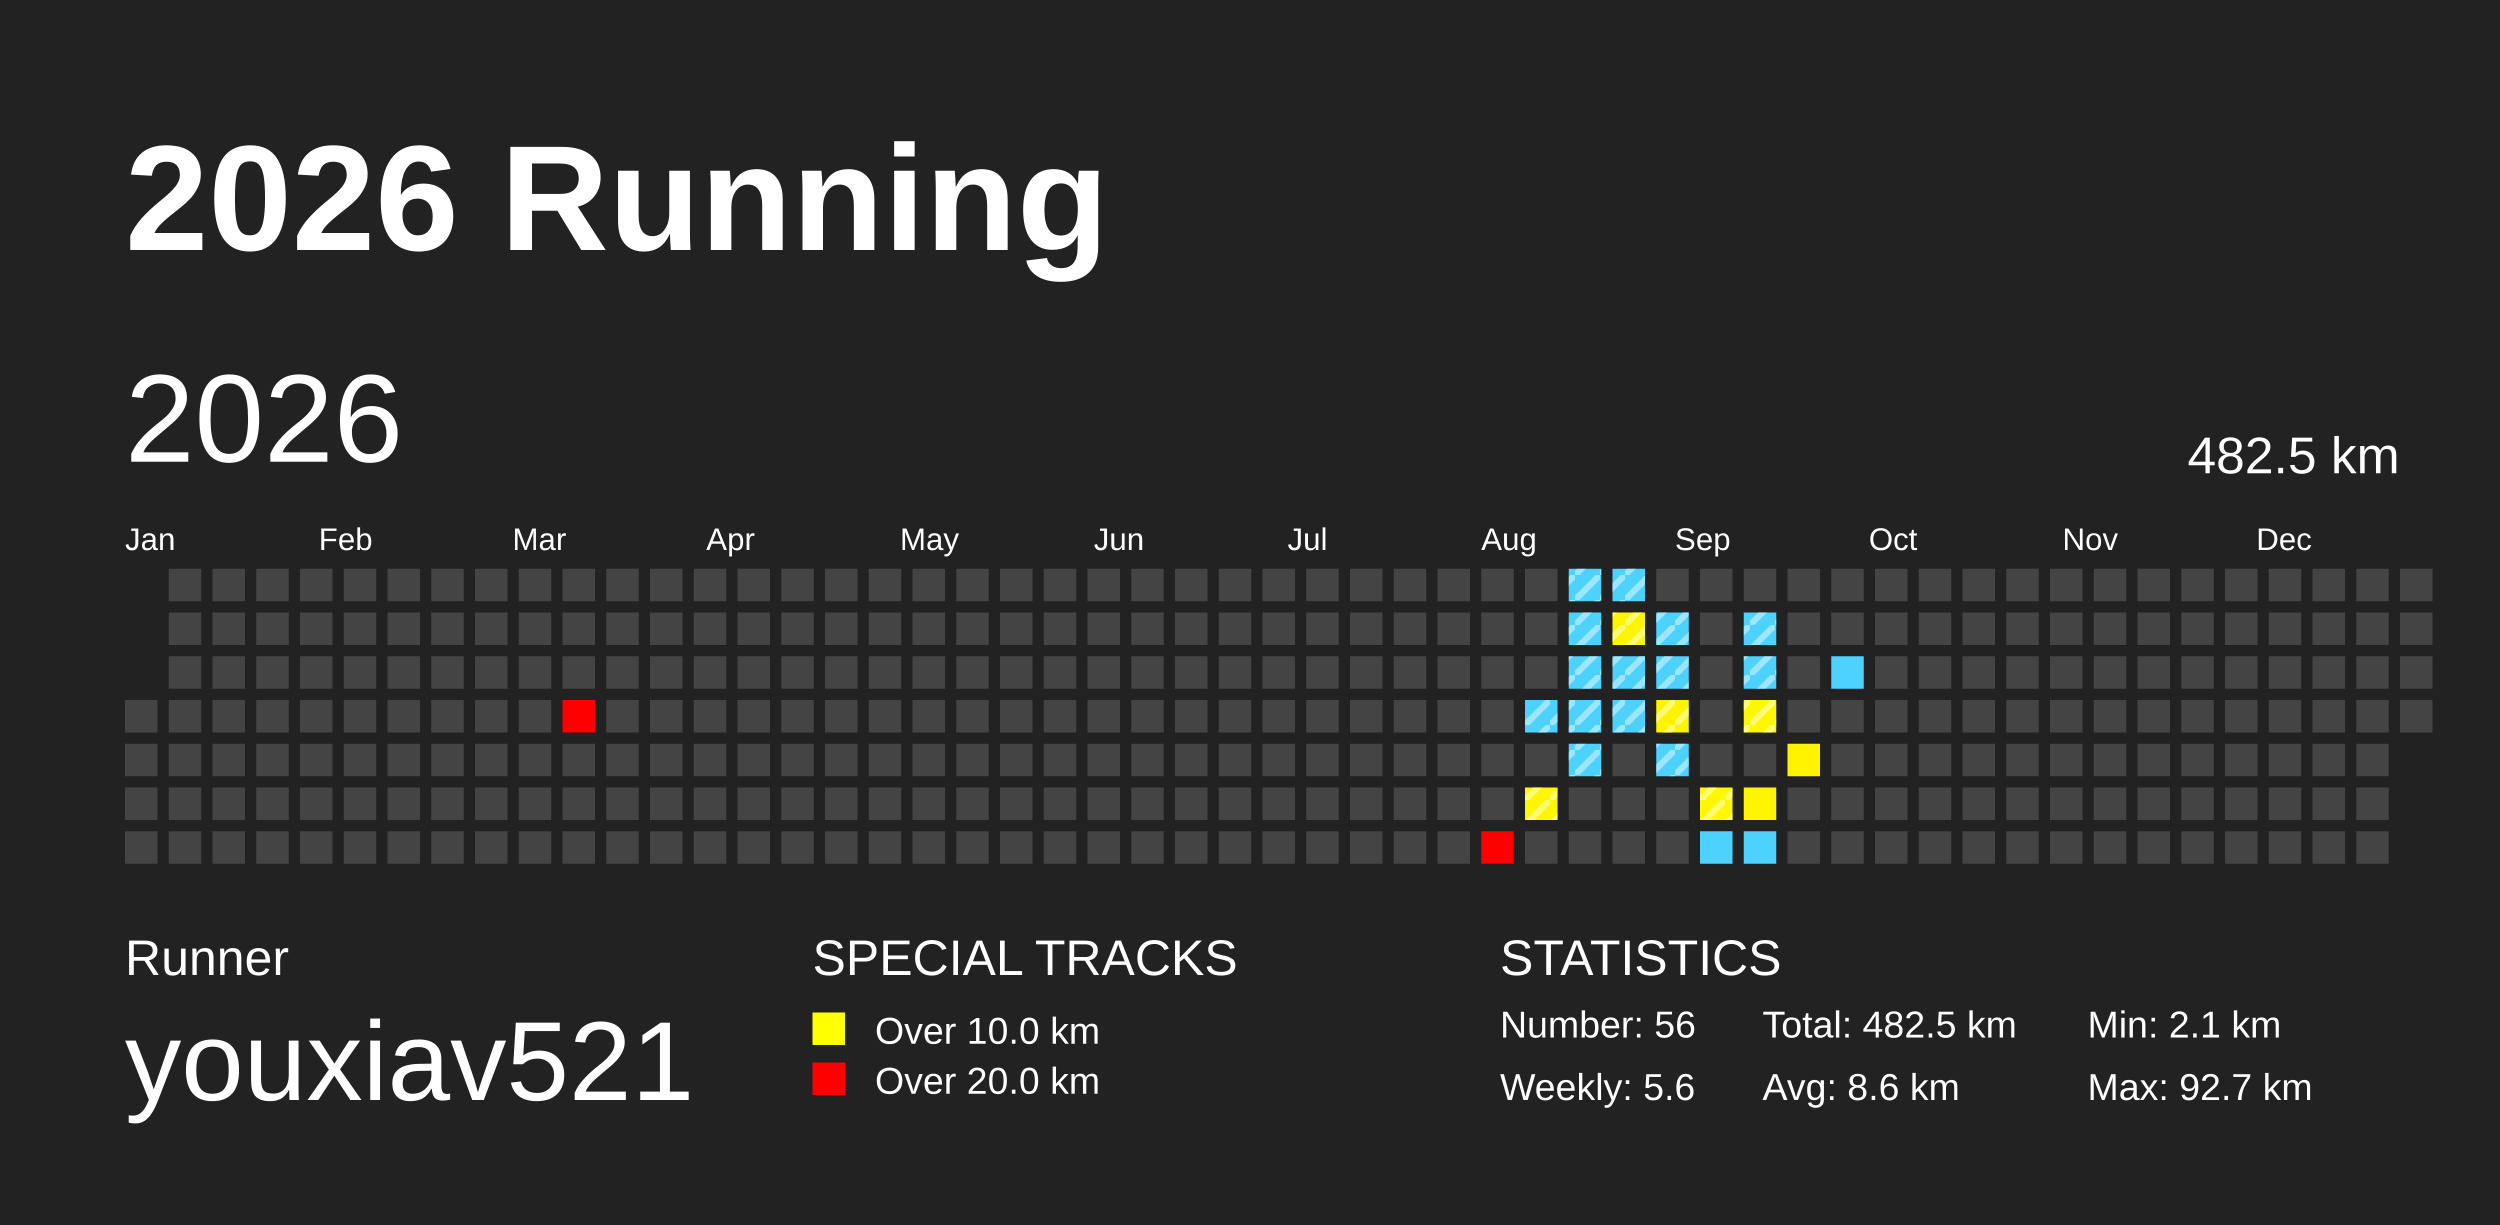
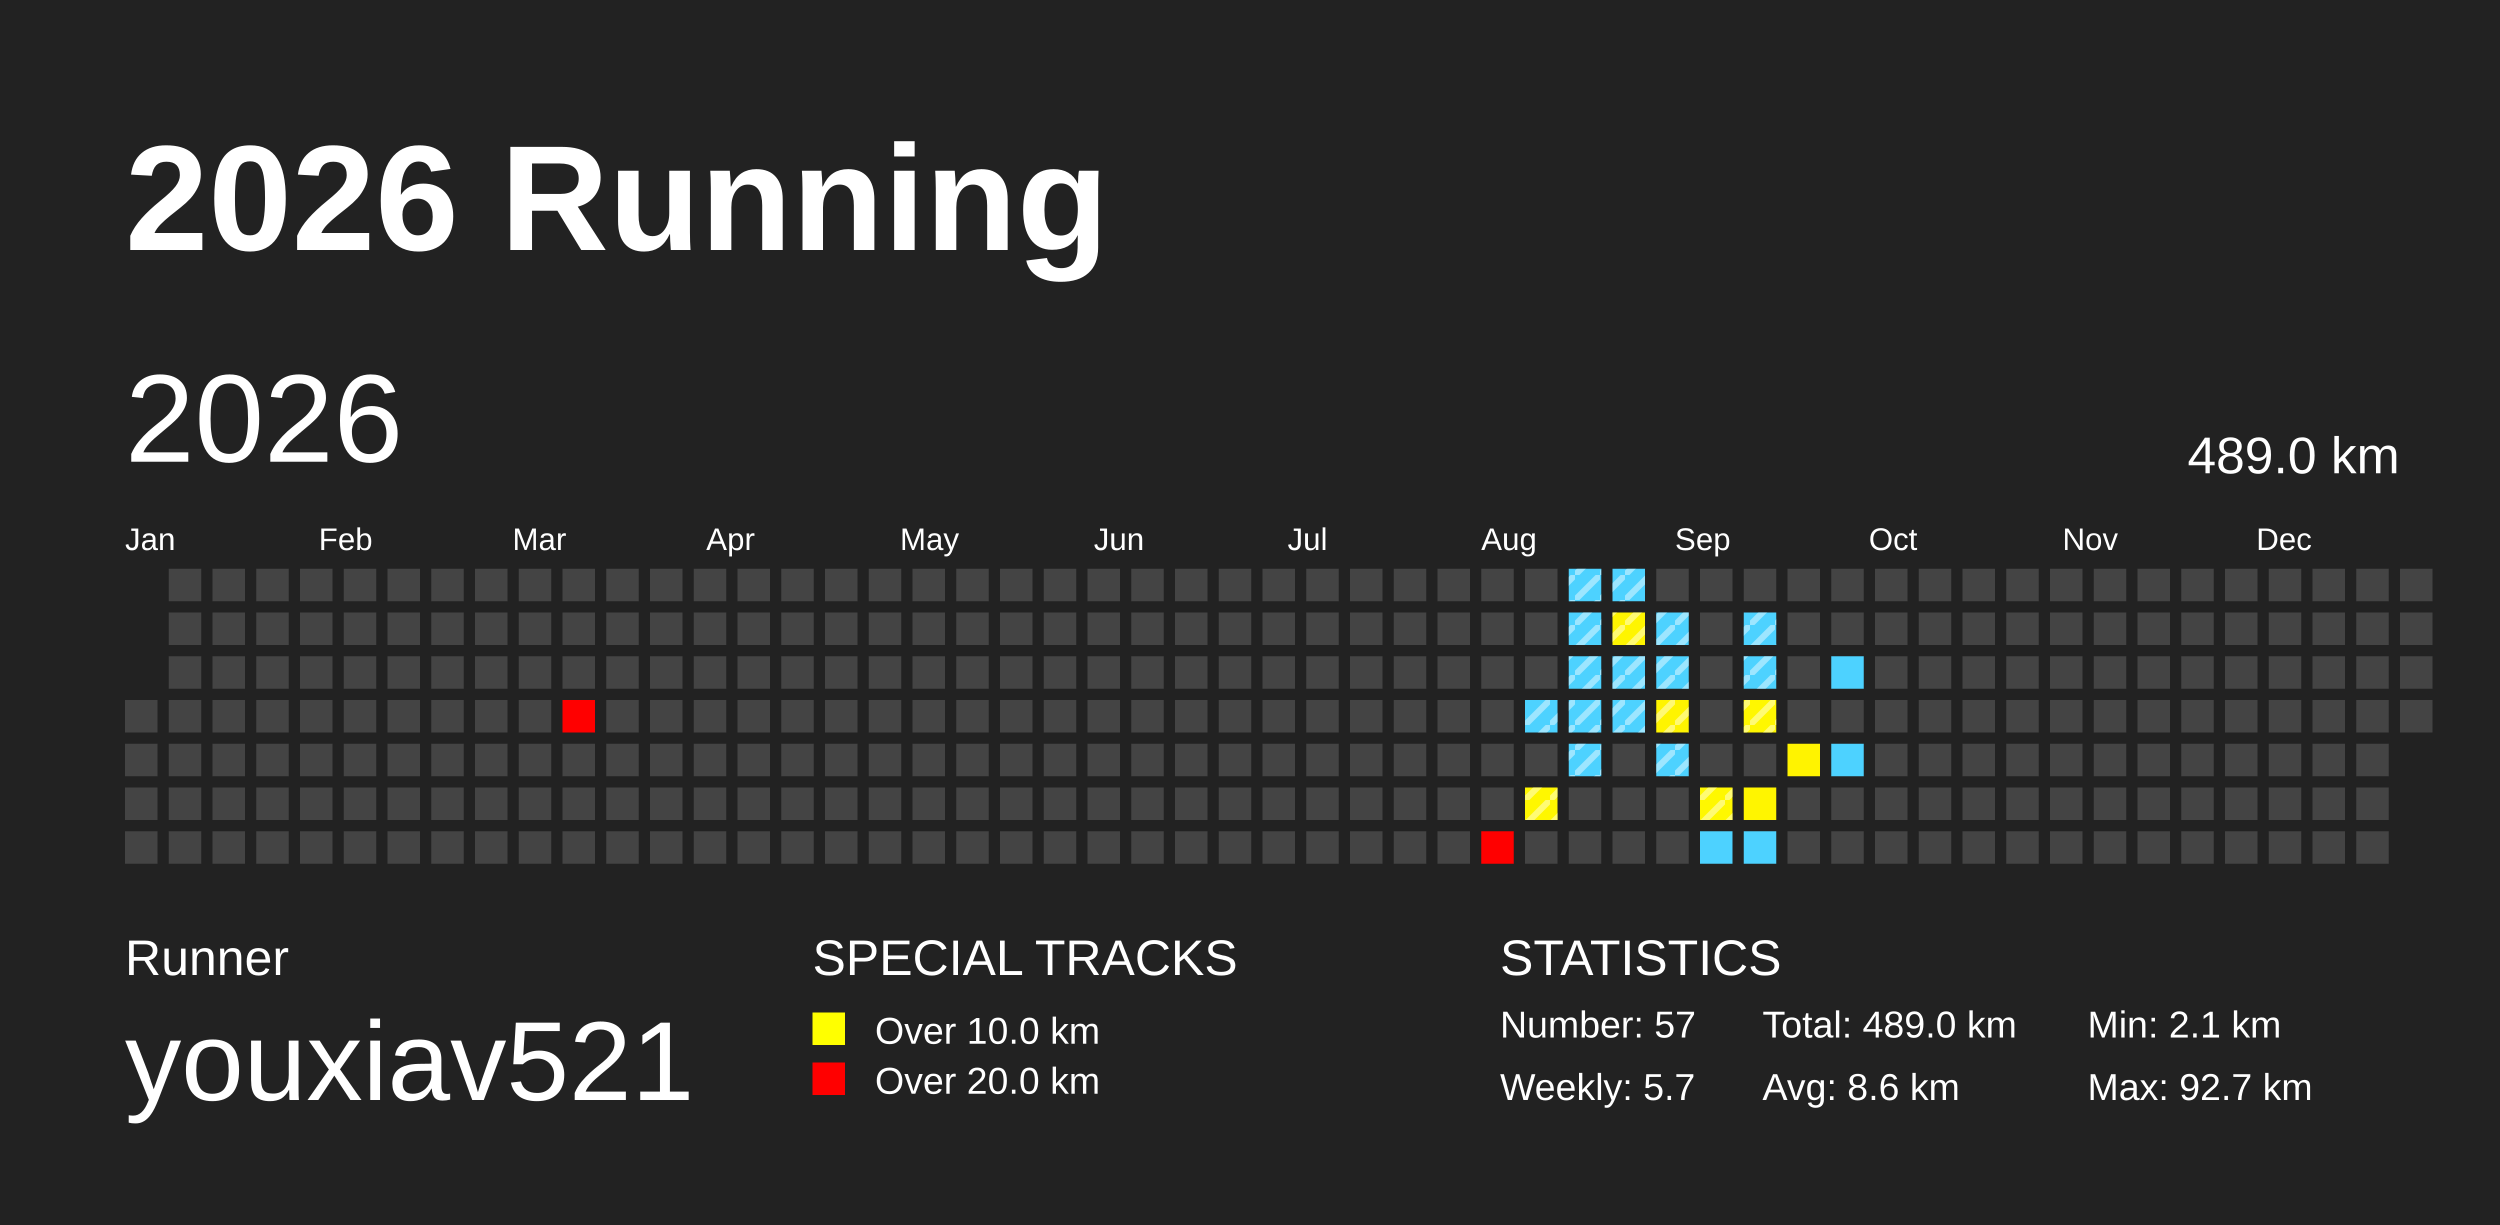
<svg xmlns="http://www.w3.org/2000/svg" baseProfile="full" height="98mm" version="1.1" viewBox="0,0,200,98" width="200mm">
  <defs>
    <pattern height="2" id="indoor-stripe" patternUnits="userSpaceOnUse" width="2">
      <line stroke="white" stroke-opacity="0.45" stroke-width="0.5" x1="0" x2="2" y1="2" y2="0" />
    </pattern>
  </defs>
  <rect fill="#222222" height="98" width="200" x="0" y="0" />
  <text fill="#FFFFFF" style="font-size:12px; font-family:Arial; font-weight:bold;" x="10" y="20">2026 Running</text>
  <text fill="#FFFFFF" style="font-size:4px; font-family:Arial" x="10" y="78">Runner</text>
  <text fill="#FFFFFF" style="font-size:9px; font-family:Arial" x="10" y="88">youxiav521</text>
  <text fill="#FFFFFF" style="font-size:4px; font-family:Arial" x="65" y="78">SPECIAL TRACKS</text>
  <rect fill="yellow" height="2.6" width="2.6" x="65" y="81" />
  <text fill="#FFFFFF" style="font-size:3px; font-family:Arial" x="70" y="83.5">Over 10.0 km</text>
  <rect fill="red" height="2.6" width="2.6" x="65" y="85" />
  <text fill="#FFFFFF" style="font-size:3px; font-family:Arial" x="70" y="87.5">Over 20.0 km</text>
  <text fill="#FFFFFF" style="font-size:4px; font-family:Arial" x="120" y="78">STATISTICS</text>
-   <text fill="#FFFFFF" style="font-size:3px; font-family:Arial" x="120" y="83">Number: 56</text>
-   <text fill="#FFFFFF" style="font-size:3px; font-family:Arial" x="120" y="88">Weekly: 5.6</text>
-   <text fill="#FFFFFF" style="font-size:3px; font-family:Arial" x="141" y="83">Total: 482.5 km</text>
+   <text fill="#FFFFFF" style="font-size:3px; font-family:Arial" x="120" y="83">Number: 57</text>
+   <text fill="#FFFFFF" style="font-size:3px; font-family:Arial" x="120" y="88">Weekly: 5.7</text>
+   <text fill="#FFFFFF" style="font-size:3px; font-family:Arial" x="141" y="83">Total: 489.0 km</text>
  <text fill="#FFFFFF" style="font-size:3px; font-family:Arial" x="141" y="88">Avg: 8.6 km</text>
  <text fill="#FFFFFF" style="font-size:3px; font-family:Arial" x="167" y="83">Min: 2.1 km</text>
  <text fill="#FFFFFF" style="font-size:3px; font-family:Arial" x="167" y="88">Max: 92.7 km</text>
  <text dominant-baseline="hanging" fill="#FFFFFF" style="font-size:10.0px; font-family:Arial;" x="10" y="30">2026</text>
-   <text dominant-baseline="hanging" fill="#FFFFFF" style="font-size:4.125px; font-family:Arial;" x="175" y="35">482.5 km</text>
+   <text dominant-baseline="hanging" fill="#FFFFFF" style="font-size:4.125px; font-family:Arial;" x="175" y="35">489.0 km</text>
  <text fill="#FFFFFF" style="font-size:2.5px; font-family:Arial" x="10.0" y="44">Jan</text>
  <text fill="#FFFFFF" style="font-size:2.5px; font-family:Arial" x="25.5" y="44">Feb</text>
  <text fill="#FFFFFF" style="font-size:2.5px; font-family:Arial" x="41.0" y="44">Mar</text>
  <text fill="#FFFFFF" style="font-size:2.5px; font-family:Arial" x="56.5" y="44">Apr</text>
  <text fill="#FFFFFF" style="font-size:2.5px; font-family:Arial" x="72.0" y="44">May</text>
  <text fill="#FFFFFF" style="font-size:2.5px; font-family:Arial" x="87.5" y="44">Jun</text>
  <text fill="#FFFFFF" style="font-size:2.5px; font-family:Arial" x="103.0" y="44">Jul</text>
  <text fill="#FFFFFF" style="font-size:2.5px; font-family:Arial" x="118.5" y="44">Aug</text>
  <text fill="#FFFFFF" style="font-size:2.5px; font-family:Arial" x="134.0" y="44">Sep</text>
  <text fill="#FFFFFF" style="font-size:2.5px; font-family:Arial" x="149.5" y="44">Oct</text>
  <text fill="#FFFFFF" style="font-size:2.5px; font-family:Arial" x="165.0" y="44">Nov</text>
  <text fill="#FFFFFF" style="font-size:2.5px; font-family:Arial" x="180.5" y="44">Dec</text>
  <rect fill="#444444" height="2.6" width="2.6" x="10.0" y="56.0" />
  <rect fill="#444444" height="2.6" width="2.6" x="10.0" y="59.5" />
  <rect fill="#444444" height="2.6" width="2.6" x="10.0" y="63.0" />
  <rect fill="#444444" height="2.6" width="2.6" x="10.0" y="66.5" />
  <rect fill="#444444" height="2.6" width="2.6" x="13.5" y="45.5" />
  <rect fill="#444444" height="2.6" width="2.6" x="13.5" y="49.0" />
  <rect fill="#444444" height="2.6" width="2.6" x="13.5" y="52.5" />
  <rect fill="#444444" height="2.6" width="2.6" x="13.5" y="56.0" />
  <rect fill="#444444" height="2.6" width="2.6" x="13.5" y="59.5" />
  <rect fill="#444444" height="2.6" width="2.6" x="13.5" y="63.0" />
  <rect fill="#444444" height="2.6" width="2.6" x="13.5" y="66.5" />
  <rect fill="#444444" height="2.6" width="2.6" x="17.0" y="45.5" />
  <rect fill="#444444" height="2.6" width="2.6" x="17.0" y="49.0" />
  <rect fill="#444444" height="2.6" width="2.6" x="17.0" y="52.5" />
  <rect fill="#444444" height="2.6" width="2.6" x="17.0" y="56.0" />
  <rect fill="#444444" height="2.6" width="2.6" x="17.0" y="59.5" />
  <rect fill="#444444" height="2.6" width="2.6" x="17.0" y="63.0" />
  <rect fill="#444444" height="2.6" width="2.6" x="17.0" y="66.5" />
  <rect fill="#444444" height="2.6" width="2.6" x="20.5" y="45.5" />
  <rect fill="#444444" height="2.6" width="2.6" x="20.5" y="49.0" />
  <rect fill="#444444" height="2.6" width="2.6" x="20.5" y="52.5" />
  <rect fill="#444444" height="2.6" width="2.6" x="20.5" y="56.0" />
  <rect fill="#444444" height="2.6" width="2.6" x="20.5" y="59.5" />
  <rect fill="#444444" height="2.6" width="2.6" x="20.5" y="63.0" />
  <rect fill="#444444" height="2.6" width="2.6" x="20.5" y="66.5" />
  <rect fill="#444444" height="2.6" width="2.6" x="24.0" y="45.5" />
  <rect fill="#444444" height="2.6" width="2.6" x="24.0" y="49.0" />
  <rect fill="#444444" height="2.6" width="2.6" x="24.0" y="52.5" />
  <rect fill="#444444" height="2.6" width="2.6" x="24.0" y="56.0" />
  <rect fill="#444444" height="2.6" width="2.6" x="24.0" y="59.5" />
  <rect fill="#444444" height="2.6" width="2.6" x="24.0" y="63.0" />
  <rect fill="#444444" height="2.6" width="2.6" x="24.0" y="66.5" />
  <rect fill="#444444" height="2.6" width="2.6" x="27.5" y="45.5" />
  <rect fill="#444444" height="2.6" width="2.6" x="27.5" y="49.0" />
  <rect fill="#444444" height="2.6" width="2.6" x="27.5" y="52.5" />
  <rect fill="#444444" height="2.6" width="2.6" x="27.5" y="56.0" />
  <rect fill="#444444" height="2.6" width="2.6" x="27.5" y="59.5" />
  <rect fill="#444444" height="2.6" width="2.6" x="27.5" y="63.0" />
  <rect fill="#444444" height="2.6" width="2.6" x="27.5" y="66.5" />
  <rect fill="#444444" height="2.6" width="2.6" x="31.0" y="45.5" />
  <rect fill="#444444" height="2.6" width="2.6" x="31.0" y="49.0" />
  <rect fill="#444444" height="2.6" width="2.6" x="31.0" y="52.5" />
  <rect fill="#444444" height="2.6" width="2.6" x="31.0" y="56.0" />
  <rect fill="#444444" height="2.6" width="2.6" x="31.0" y="59.5" />
  <rect fill="#444444" height="2.6" width="2.6" x="31.0" y="63.0" />
  <rect fill="#444444" height="2.6" width="2.6" x="31.0" y="66.5" />
  <rect fill="#444444" height="2.6" width="2.6" x="34.5" y="45.5" />
  <rect fill="#444444" height="2.6" width="2.6" x="34.5" y="49.0" />
  <rect fill="#444444" height="2.6" width="2.6" x="34.5" y="52.5" />
  <rect fill="#444444" height="2.6" width="2.6" x="34.5" y="56.0" />
  <rect fill="#444444" height="2.6" width="2.6" x="34.5" y="59.5" />
  <rect fill="#444444" height="2.6" width="2.6" x="34.5" y="63.0" />
  <rect fill="#444444" height="2.6" width="2.6" x="34.5" y="66.5" />
  <rect fill="#444444" height="2.6" width="2.6" x="38.0" y="45.5" />
  <rect fill="#444444" height="2.6" width="2.6" x="38.0" y="49.0" />
  <rect fill="#444444" height="2.6" width="2.6" x="38.0" y="52.5" />
  <rect fill="#444444" height="2.6" width="2.6" x="38.0" y="56.0" />
  <rect fill="#444444" height="2.6" width="2.6" x="38.0" y="59.5" />
  <rect fill="#444444" height="2.6" width="2.6" x="38.0" y="63.0" />
  <rect fill="#444444" height="2.6" width="2.6" x="38.0" y="66.5" />
  <rect fill="#444444" height="2.6" width="2.6" x="41.5" y="45.5" />
  <rect fill="#444444" height="2.6" width="2.6" x="41.5" y="49.0" />
  <rect fill="#444444" height="2.6" width="2.6" x="41.5" y="52.5" />
  <rect fill="#444444" height="2.6" width="2.6" x="41.5" y="56.0" />
  <rect fill="#444444" height="2.6" width="2.6" x="41.5" y="59.5" />
  <rect fill="#444444" height="2.6" width="2.6" x="41.5" y="63.0" />
  <rect fill="#444444" height="2.6" width="2.6" x="41.5" y="66.5" />
  <rect fill="#444444" height="2.6" width="2.6" x="45.0" y="45.5" />
  <rect fill="#444444" height="2.6" width="2.6" x="45.0" y="49.0" />
  <rect fill="#444444" height="2.6" width="2.6" x="45.0" y="52.5" />
  <rect fill="red" height="2.6" width="2.6" x="45.0" y="56.0" />
  <rect fill="#444444" height="2.6" width="2.6" x="45.0" y="59.5" />
  <rect fill="#444444" height="2.6" width="2.6" x="45.0" y="63.0" />
  <rect fill="#444444" height="2.6" width="2.6" x="45.0" y="66.5" />
  <rect fill="#444444" height="2.6" width="2.6" x="48.5" y="45.5" />
  <rect fill="#444444" height="2.6" width="2.6" x="48.5" y="49.0" />
  <rect fill="#444444" height="2.6" width="2.6" x="48.5" y="52.5" />
  <rect fill="#444444" height="2.6" width="2.6" x="48.5" y="56.0" />
  <rect fill="#444444" height="2.6" width="2.6" x="48.5" y="59.5" />
  <rect fill="#444444" height="2.6" width="2.6" x="48.5" y="63.0" />
  <rect fill="#444444" height="2.6" width="2.6" x="48.5" y="66.5" />
  <rect fill="#444444" height="2.6" width="2.6" x="52.0" y="45.5" />
  <rect fill="#444444" height="2.6" width="2.6" x="52.0" y="49.0" />
  <rect fill="#444444" height="2.6" width="2.6" x="52.0" y="52.5" />
  <rect fill="#444444" height="2.6" width="2.6" x="52.0" y="56.0" />
  <rect fill="#444444" height="2.6" width="2.6" x="52.0" y="59.5" />
  <rect fill="#444444" height="2.6" width="2.6" x="52.0" y="63.0" />
  <rect fill="#444444" height="2.6" width="2.6" x="52.0" y="66.5" />
  <rect fill="#444444" height="2.6" width="2.6" x="55.5" y="45.5" />
  <rect fill="#444444" height="2.6" width="2.6" x="55.5" y="49.0" />
  <rect fill="#444444" height="2.6" width="2.6" x="55.5" y="52.5" />
  <rect fill="#444444" height="2.6" width="2.6" x="55.5" y="56.0" />
  <rect fill="#444444" height="2.6" width="2.6" x="55.5" y="59.5" />
  <rect fill="#444444" height="2.6" width="2.6" x="55.5" y="63.0" />
  <rect fill="#444444" height="2.6" width="2.6" x="55.5" y="66.5" />
  <rect fill="#444444" height="2.6" width="2.6" x="59.0" y="45.5" />
  <rect fill="#444444" height="2.6" width="2.6" x="59.0" y="49.0" />
  <rect fill="#444444" height="2.6" width="2.6" x="59.0" y="52.5" />
  <rect fill="#444444" height="2.6" width="2.6" x="59.0" y="56.0" />
  <rect fill="#444444" height="2.6" width="2.6" x="59.0" y="59.5" />
  <rect fill="#444444" height="2.6" width="2.6" x="59.0" y="63.0" />
  <rect fill="#444444" height="2.6" width="2.6" x="59.0" y="66.5" />
  <rect fill="#444444" height="2.6" width="2.6" x="62.5" y="45.5" />
  <rect fill="#444444" height="2.6" width="2.6" x="62.5" y="49.0" />
  <rect fill="#444444" height="2.6" width="2.6" x="62.5" y="52.5" />
  <rect fill="#444444" height="2.6" width="2.6" x="62.5" y="56.0" />
  <rect fill="#444444" height="2.6" width="2.6" x="62.5" y="59.5" />
  <rect fill="#444444" height="2.6" width="2.6" x="62.5" y="63.0" />
  <rect fill="#444444" height="2.6" width="2.6" x="62.5" y="66.5" />
  <rect fill="#444444" height="2.6" width="2.6" x="66.0" y="45.5" />
  <rect fill="#444444" height="2.6" width="2.6" x="66.0" y="49.0" />
  <rect fill="#444444" height="2.6" width="2.6" x="66.0" y="52.5" />
  <rect fill="#444444" height="2.6" width="2.6" x="66.0" y="56.0" />
  <rect fill="#444444" height="2.6" width="2.6" x="66.0" y="59.5" />
  <rect fill="#444444" height="2.6" width="2.6" x="66.0" y="63.0" />
  <rect fill="#444444" height="2.6" width="2.6" x="66.0" y="66.5" />
  <rect fill="#444444" height="2.6" width="2.6" x="69.5" y="45.5" />
  <rect fill="#444444" height="2.6" width="2.6" x="69.5" y="49.0" />
  <rect fill="#444444" height="2.6" width="2.6" x="69.5" y="52.5" />
  <rect fill="#444444" height="2.6" width="2.6" x="69.5" y="56.0" />
  <rect fill="#444444" height="2.6" width="2.6" x="69.5" y="59.5" />
  <rect fill="#444444" height="2.6" width="2.6" x="69.5" y="63.0" />
  <rect fill="#444444" height="2.6" width="2.6" x="69.5" y="66.5" />
  <rect fill="#444444" height="2.6" width="2.6" x="73.0" y="45.5" />
  <rect fill="#444444" height="2.6" width="2.6" x="73.0" y="49.0" />
  <rect fill="#444444" height="2.6" width="2.6" x="73.0" y="52.5" />
  <rect fill="#444444" height="2.6" width="2.6" x="73.0" y="56.0" />
  <rect fill="#444444" height="2.6" width="2.6" x="73.0" y="59.5" />
  <rect fill="#444444" height="2.6" width="2.6" x="73.0" y="63.0" />
  <rect fill="#444444" height="2.6" width="2.6" x="73.0" y="66.5" />
  <rect fill="#444444" height="2.6" width="2.6" x="76.5" y="45.5" />
  <rect fill="#444444" height="2.6" width="2.6" x="76.5" y="49.0" />
  <rect fill="#444444" height="2.6" width="2.6" x="76.5" y="52.5" />
  <rect fill="#444444" height="2.6" width="2.6" x="76.5" y="56.0" />
  <rect fill="#444444" height="2.6" width="2.6" x="76.5" y="59.5" />
  <rect fill="#444444" height="2.6" width="2.6" x="76.5" y="63.0" />
  <rect fill="#444444" height="2.6" width="2.6" x="76.5" y="66.5" />
  <rect fill="#444444" height="2.6" width="2.6" x="80.0" y="45.5" />
  <rect fill="#444444" height="2.6" width="2.6" x="80.0" y="49.0" />
  <rect fill="#444444" height="2.6" width="2.6" x="80.0" y="52.5" />
  <rect fill="#444444" height="2.6" width="2.6" x="80.0" y="56.0" />
  <rect fill="#444444" height="2.6" width="2.6" x="80.0" y="59.5" />
  <rect fill="#444444" height="2.6" width="2.6" x="80.0" y="63.0" />
  <rect fill="#444444" height="2.6" width="2.6" x="80.0" y="66.5" />
  <rect fill="#444444" height="2.6" width="2.6" x="83.5" y="45.5" />
  <rect fill="#444444" height="2.6" width="2.6" x="83.5" y="49.0" />
  <rect fill="#444444" height="2.6" width="2.6" x="83.5" y="52.5" />
  <rect fill="#444444" height="2.6" width="2.6" x="83.5" y="56.0" />
  <rect fill="#444444" height="2.6" width="2.6" x="83.5" y="59.5" />
  <rect fill="#444444" height="2.6" width="2.6" x="83.5" y="63.0" />
  <rect fill="#444444" height="2.6" width="2.6" x="83.5" y="66.5" />
  <rect fill="#444444" height="2.6" width="2.6" x="87.0" y="45.5" />
  <rect fill="#444444" height="2.6" width="2.6" x="87.0" y="49.0" />
  <rect fill="#444444" height="2.6" width="2.6" x="87.0" y="52.5" />
  <rect fill="#444444" height="2.6" width="2.6" x="87.0" y="56.0" />
  <rect fill="#444444" height="2.6" width="2.6" x="87.0" y="59.5" />
  <rect fill="#444444" height="2.6" width="2.6" x="87.0" y="63.0" />
  <rect fill="#444444" height="2.6" width="2.6" x="87.0" y="66.5" />
  <rect fill="#444444" height="2.6" width="2.6" x="90.5" y="45.5" />
  <rect fill="#444444" height="2.6" width="2.6" x="90.5" y="49.0" />
  <rect fill="#444444" height="2.6" width="2.6" x="90.5" y="52.5" />
  <rect fill="#444444" height="2.6" width="2.6" x="90.5" y="56.0" />
  <rect fill="#444444" height="2.6" width="2.6" x="90.5" y="59.5" />
  <rect fill="#444444" height="2.6" width="2.6" x="90.5" y="63.0" />
  <rect fill="#444444" height="2.6" width="2.6" x="90.5" y="66.5" />
  <rect fill="#444444" height="2.6" width="2.6" x="94.0" y="45.5" />
  <rect fill="#444444" height="2.6" width="2.6" x="94.0" y="49.0" />
  <rect fill="#444444" height="2.6" width="2.6" x="94.0" y="52.5" />
  <rect fill="#444444" height="2.6" width="2.6" x="94.0" y="56.0" />
  <rect fill="#444444" height="2.6" width="2.6" x="94.0" y="59.5" />
  <rect fill="#444444" height="2.6" width="2.6" x="94.0" y="63.0" />
  <rect fill="#444444" height="2.6" width="2.6" x="94.0" y="66.5" />
  <rect fill="#444444" height="2.6" width="2.6" x="97.5" y="45.5" />
  <rect fill="#444444" height="2.6" width="2.6" x="97.5" y="49.0" />
  <rect fill="#444444" height="2.6" width="2.6" x="97.5" y="52.5" />
  <rect fill="#444444" height="2.6" width="2.6" x="97.5" y="56.0" />
  <rect fill="#444444" height="2.6" width="2.6" x="97.5" y="59.5" />
  <rect fill="#444444" height="2.6" width="2.6" x="97.5" y="63.0" />
  <rect fill="#444444" height="2.6" width="2.6" x="97.5" y="66.5" />
  <rect fill="#444444" height="2.6" width="2.6" x="101.0" y="45.5" />
  <rect fill="#444444" height="2.6" width="2.6" x="101.0" y="49.0" />
  <rect fill="#444444" height="2.6" width="2.6" x="101.0" y="52.5" />
  <rect fill="#444444" height="2.6" width="2.6" x="101.0" y="56.0" />
  <rect fill="#444444" height="2.6" width="2.6" x="101.0" y="59.5" />
  <rect fill="#444444" height="2.6" width="2.6" x="101.0" y="63.0" />
  <rect fill="#444444" height="2.6" width="2.6" x="101.0" y="66.5" />
  <rect fill="#444444" height="2.6" width="2.6" x="104.5" y="45.5" />
  <rect fill="#444444" height="2.6" width="2.6" x="104.5" y="49.0" />
  <rect fill="#444444" height="2.6" width="2.6" x="104.5" y="52.5" />
  <rect fill="#444444" height="2.6" width="2.6" x="104.5" y="56.0" />
  <rect fill="#444444" height="2.6" width="2.6" x="104.5" y="59.5" />
  <rect fill="#444444" height="2.6" width="2.6" x="104.5" y="63.0" />
  <rect fill="#444444" height="2.6" width="2.6" x="104.5" y="66.5" />
  <rect fill="#444444" height="2.6" width="2.6" x="108.0" y="45.5" />
  <rect fill="#444444" height="2.6" width="2.6" x="108.0" y="49.0" />
  <rect fill="#444444" height="2.6" width="2.6" x="108.0" y="52.5" />
  <rect fill="#444444" height="2.6" width="2.6" x="108.0" y="56.0" />
  <rect fill="#444444" height="2.6" width="2.6" x="108.0" y="59.5" />
  <rect fill="#444444" height="2.6" width="2.6" x="108.0" y="63.0" />
  <rect fill="#444444" height="2.6" width="2.6" x="108.0" y="66.5" />
  <rect fill="#444444" height="2.6" width="2.6" x="111.5" y="45.5" />
  <rect fill="#444444" height="2.6" width="2.6" x="111.5" y="49.0" />
  <rect fill="#444444" height="2.6" width="2.6" x="111.5" y="52.5" />
  <rect fill="#444444" height="2.6" width="2.6" x="111.5" y="56.0" />
  <rect fill="#444444" height="2.6" width="2.6" x="111.5" y="59.5" />
  <rect fill="#444444" height="2.6" width="2.6" x="111.5" y="63.0" />
  <rect fill="#444444" height="2.6" width="2.6" x="111.5" y="66.5" />
  <rect fill="#444444" height="2.6" width="2.6" x="115.0" y="45.5" />
  <rect fill="#444444" height="2.6" width="2.6" x="115.0" y="49.0" />
  <rect fill="#444444" height="2.6" width="2.6" x="115.0" y="52.5" />
  <rect fill="#444444" height="2.6" width="2.6" x="115.0" y="56.0" />
  <rect fill="#444444" height="2.6" width="2.6" x="115.0" y="59.5" />
  <rect fill="#444444" height="2.6" width="2.6" x="115.0" y="63.0" />
  <rect fill="#444444" height="2.6" width="2.6" x="115.0" y="66.5" />
  <rect fill="#444444" height="2.6" width="2.6" x="118.5" y="45.5" />
  <rect fill="#444444" height="2.6" width="2.6" x="118.5" y="49.0" />
  <rect fill="#444444" height="2.6" width="2.6" x="118.5" y="52.5" />
  <rect fill="#444444" height="2.6" width="2.6" x="118.5" y="56.0" />
  <rect fill="#444444" height="2.6" width="2.6" x="118.5" y="59.5" />
  <rect fill="#444444" height="2.6" width="2.6" x="118.5" y="63.0" />
  <rect fill="red" height="2.6" width="2.6" x="118.5" y="66.5" />
  <rect fill="#444444" height="2.6" width="2.6" x="122.0" y="45.5" />
  <rect fill="#444444" height="2.6" width="2.6" x="122.0" y="49.0" />
  <rect fill="#444444" height="2.6" width="2.6" x="122.0" y="52.5" />
  <rect fill="#4dd2ff" height="2.6" width="2.6" x="122.0" y="56.0" />
  <rect fill="url(#indoor-stripe)" height="2.6" style="pointer-events: none;" width="2.6" x="122.0" y="56.0" />
  <rect fill="#444444" height="2.6" width="2.6" x="122.0" y="59.5" />
  <rect fill="#fff700" height="2.6" width="2.6" x="122.0" y="63.0" />
  <rect fill="url(#indoor-stripe)" height="2.6" style="pointer-events: none;" width="2.6" x="122.0" y="63.0" />
  <rect fill="#444444" height="2.6" width="2.6" x="122.0" y="66.5" />
  <rect fill="#4dd2ff" height="2.6" width="2.6" x="125.5" y="45.5" />
  <rect fill="url(#indoor-stripe)" height="2.6" style="pointer-events: none;" width="2.6" x="125.5" y="45.5" />
  <rect fill="#4dd2ff" height="2.6" width="2.6" x="125.5" y="49.0" />
  <rect fill="url(#indoor-stripe)" height="2.6" style="pointer-events: none;" width="2.6" x="125.5" y="49.0" />
  <rect fill="#4dd2ff" height="2.6" width="2.6" x="125.5" y="52.5" />
  <rect fill="url(#indoor-stripe)" height="2.6" style="pointer-events: none;" width="2.6" x="125.5" y="52.5" />
  <rect fill="#4dd2ff" height="2.6" width="2.6" x="125.5" y="56.0" />
  <rect fill="url(#indoor-stripe)" height="2.6" style="pointer-events: none;" width="2.6" x="125.5" y="56.0" />
  <rect fill="#4dd2ff" height="2.6" width="2.6" x="125.5" y="59.5" />
  <rect fill="url(#indoor-stripe)" height="2.6" style="pointer-events: none;" width="2.6" x="125.5" y="59.5" />
  <rect fill="#444444" height="2.6" width="2.6" x="125.5" y="63.0" />
  <rect fill="#444444" height="2.6" width="2.6" x="125.5" y="66.5" />
  <rect fill="#4dd2ff" height="2.6" width="2.6" x="129.0" y="45.5" />
  <rect fill="url(#indoor-stripe)" height="2.6" style="pointer-events: none;" width="2.6" x="129.0" y="45.5" />
  <rect fill="#fff500" height="2.6" width="2.6" x="129.0" y="49.0" />
  <rect fill="url(#indoor-stripe)" height="2.6" style="pointer-events: none;" width="2.6" x="129.0" y="49.0" />
  <rect fill="#4dd2ff" height="2.6" width="2.6" x="129.0" y="52.5" />
  <rect fill="url(#indoor-stripe)" height="2.6" style="pointer-events: none;" width="2.6" x="129.0" y="52.5" />
  <rect fill="#4dd2ff" height="2.6" width="2.6" x="129.0" y="56.0" />
  <rect fill="url(#indoor-stripe)" height="2.6" style="pointer-events: none;" width="2.6" x="129.0" y="56.0" />
  <rect fill="#444444" height="2.6" width="2.6" x="129.0" y="59.5" />
  <rect fill="#444444" height="2.6" width="2.6" x="129.0" y="63.0" />
  <rect fill="#444444" height="2.6" width="2.6" x="129.0" y="66.5" />
  <rect fill="#444444" height="2.6" width="2.6" x="132.5" y="45.5" />
  <rect fill="#4dd2ff" height="2.6" width="2.6" x="132.5" y="49.0" />
  <rect fill="url(#indoor-stripe)" height="2.6" style="pointer-events: none;" width="2.6" x="132.5" y="49.0" />
  <rect fill="#4dd2ff" height="2.6" width="2.6" x="132.5" y="52.5" />
  <rect fill="url(#indoor-stripe)" height="2.6" style="pointer-events: none;" width="2.6" x="132.5" y="52.5" />
  <rect fill="#fff400" height="2.6" width="2.6" x="132.5" y="56.0" />
  <rect fill="url(#indoor-stripe)" height="2.6" style="pointer-events: none;" width="2.6" x="132.5" y="56.0" />
  <rect fill="#4dd2ff" height="2.6" width="2.6" x="132.5" y="59.5" />
  <rect fill="url(#indoor-stripe)" height="2.6" style="pointer-events: none;" width="2.6" x="132.5" y="59.5" />
  <rect fill="#444444" height="2.6" width="2.6" x="132.5" y="63.0" />
  <rect fill="#444444" height="2.6" width="2.6" x="132.5" y="66.5" />
  <rect fill="#444444" height="2.6" width="2.6" x="136.0" y="45.5" />
  <rect fill="#444444" height="2.6" width="2.6" x="136.0" y="49.0" />
  <rect fill="#444444" height="2.6" width="2.6" x="136.0" y="52.5" />
  <rect fill="#444444" height="2.6" width="2.6" x="136.0" y="56.0" />
  <rect fill="#444444" height="2.6" width="2.6" x="136.0" y="59.5" />
  <rect fill="#fff800" height="2.6" width="2.6" x="136.0" y="63.0" />
  <rect fill="url(#indoor-stripe)" height="2.6" style="pointer-events: none;" width="2.6" x="136.0" y="63.0" />
  <rect fill="#4dd2ff" height="2.6" width="2.6" x="136.0" y="66.5" />
  <rect fill="#444444" height="2.6" width="2.6" x="139.5" y="45.5" />
  <rect fill="#4dd2ff" height="2.6" width="2.6" x="139.5" y="49.0" />
  <rect fill="url(#indoor-stripe)" height="2.6" style="pointer-events: none;" width="2.6" x="139.5" y="49.0" />
  <rect fill="#4dd2ff" height="2.6" width="2.6" x="139.5" y="52.5" />
  <rect fill="url(#indoor-stripe)" height="2.6" style="pointer-events: none;" width="2.6" x="139.5" y="52.5" />
  <rect fill="#fff700" height="2.6" width="2.6" x="139.5" y="56.0" />
  <rect fill="url(#indoor-stripe)" height="2.6" style="pointer-events: none;" width="2.6" x="139.5" y="56.0" />
  <rect fill="#444444" height="2.6" width="2.6" x="139.5" y="59.5" />
  <rect fill="#fff500" height="2.6" width="2.6" x="139.5" y="63.0" />
  <rect fill="#4dd2ff" height="2.6" width="2.6" x="139.5" y="66.5" />
  <rect fill="#444444" height="2.6" width="2.6" x="143.0" y="45.5" />
  <rect fill="#444444" height="2.6" width="2.6" x="143.0" y="49.0" />
  <rect fill="#444444" height="2.6" width="2.6" x="143.0" y="52.5" />
  <rect fill="#444444" height="2.6" width="2.6" x="143.0" y="56.0" />
  <rect fill="#fff300" height="2.6" width="2.6" x="143.0" y="59.5" />
  <rect fill="#444444" height="2.6" width="2.6" x="143.0" y="63.0" />
  <rect fill="#444444" height="2.6" width="2.6" x="143.0" y="66.5" />
  <rect fill="#444444" height="2.6" width="2.6" x="146.5" y="45.5" />
  <rect fill="#444444" height="2.6" width="2.6" x="146.5" y="49.0" />
  <rect fill="#4dd2ff" height="2.6" width="2.6" x="146.5" y="52.5" />
  <rect fill="#444444" height="2.6" width="2.6" x="146.5" y="56.0" />
-   <rect fill="#444444" height="2.6" width="2.6" x="146.5" y="59.5" />
+   <rect fill="#4dd2ff" height="2.6" width="2.6" x="146.5" y="59.5" />
  <rect fill="#444444" height="2.6" width="2.6" x="146.5" y="63.0" />
  <rect fill="#444444" height="2.6" width="2.6" x="146.5" y="66.5" />
  <rect fill="#444444" height="2.6" width="2.6" x="150.0" y="45.5" />
  <rect fill="#444444" height="2.6" width="2.6" x="150.0" y="49.0" />
  <rect fill="#444444" height="2.6" width="2.6" x="150.0" y="52.5" />
  <rect fill="#444444" height="2.6" width="2.6" x="150.0" y="56.0" />
  <rect fill="#444444" height="2.6" width="2.6" x="150.0" y="59.5" />
  <rect fill="#444444" height="2.6" width="2.6" x="150.0" y="63.0" />
  <rect fill="#444444" height="2.6" width="2.6" x="150.0" y="66.5" />
  <rect fill="#444444" height="2.6" width="2.6" x="153.5" y="45.5" />
  <rect fill="#444444" height="2.6" width="2.6" x="153.5" y="49.0" />
  <rect fill="#444444" height="2.6" width="2.6" x="153.5" y="52.5" />
  <rect fill="#444444" height="2.6" width="2.6" x="153.5" y="56.0" />
  <rect fill="#444444" height="2.6" width="2.6" x="153.5" y="59.5" />
  <rect fill="#444444" height="2.6" width="2.6" x="153.5" y="63.0" />
  <rect fill="#444444" height="2.6" width="2.6" x="153.5" y="66.5" />
  <rect fill="#444444" height="2.6" width="2.6" x="157.0" y="45.5" />
  <rect fill="#444444" height="2.6" width="2.6" x="157.0" y="49.0" />
  <rect fill="#444444" height="2.6" width="2.6" x="157.0" y="52.5" />
  <rect fill="#444444" height="2.6" width="2.6" x="157.0" y="56.0" />
  <rect fill="#444444" height="2.6" width="2.6" x="157.0" y="59.5" />
  <rect fill="#444444" height="2.6" width="2.6" x="157.0" y="63.0" />
  <rect fill="#444444" height="2.6" width="2.6" x="157.0" y="66.5" />
  <rect fill="#444444" height="2.6" width="2.6" x="160.5" y="45.5" />
  <rect fill="#444444" height="2.6" width="2.6" x="160.5" y="49.0" />
  <rect fill="#444444" height="2.6" width="2.6" x="160.5" y="52.5" />
  <rect fill="#444444" height="2.6" width="2.6" x="160.5" y="56.0" />
  <rect fill="#444444" height="2.6" width="2.6" x="160.5" y="59.5" />
  <rect fill="#444444" height="2.6" width="2.6" x="160.5" y="63.0" />
  <rect fill="#444444" height="2.6" width="2.6" x="160.5" y="66.5" />
  <rect fill="#444444" height="2.6" width="2.6" x="164.0" y="45.5" />
  <rect fill="#444444" height="2.6" width="2.6" x="164.0" y="49.0" />
  <rect fill="#444444" height="2.6" width="2.6" x="164.0" y="52.5" />
  <rect fill="#444444" height="2.6" width="2.6" x="164.0" y="56.0" />
  <rect fill="#444444" height="2.6" width="2.6" x="164.0" y="59.5" />
  <rect fill="#444444" height="2.6" width="2.6" x="164.0" y="63.0" />
  <rect fill="#444444" height="2.6" width="2.6" x="164.0" y="66.5" />
  <rect fill="#444444" height="2.6" width="2.6" x="167.5" y="45.5" />
  <rect fill="#444444" height="2.6" width="2.6" x="167.5" y="49.0" />
  <rect fill="#444444" height="2.6" width="2.6" x="167.5" y="52.5" />
  <rect fill="#444444" height="2.6" width="2.6" x="167.5" y="56.0" />
  <rect fill="#444444" height="2.6" width="2.6" x="167.5" y="59.5" />
  <rect fill="#444444" height="2.6" width="2.6" x="167.5" y="63.0" />
  <rect fill="#444444" height="2.6" width="2.6" x="167.5" y="66.5" />
  <rect fill="#444444" height="2.6" width="2.6" x="171.0" y="45.5" />
  <rect fill="#444444" height="2.6" width="2.6" x="171.0" y="49.0" />
  <rect fill="#444444" height="2.6" width="2.6" x="171.0" y="52.5" />
  <rect fill="#444444" height="2.6" width="2.6" x="171.0" y="56.0" />
  <rect fill="#444444" height="2.6" width="2.6" x="171.0" y="59.5" />
  <rect fill="#444444" height="2.6" width="2.6" x="171.0" y="63.0" />
  <rect fill="#444444" height="2.6" width="2.6" x="171.0" y="66.5" />
  <rect fill="#444444" height="2.6" width="2.6" x="174.5" y="45.5" />
  <rect fill="#444444" height="2.6" width="2.6" x="174.5" y="49.0" />
  <rect fill="#444444" height="2.6" width="2.6" x="174.5" y="52.5" />
  <rect fill="#444444" height="2.6" width="2.6" x="174.5" y="56.0" />
  <rect fill="#444444" height="2.6" width="2.6" x="174.5" y="59.5" />
  <rect fill="#444444" height="2.6" width="2.6" x="174.5" y="63.0" />
  <rect fill="#444444" height="2.6" width="2.6" x="174.5" y="66.5" />
  <rect fill="#444444" height="2.6" width="2.6" x="178.0" y="45.5" />
  <rect fill="#444444" height="2.6" width="2.6" x="178.0" y="49.0" />
  <rect fill="#444444" height="2.6" width="2.6" x="178.0" y="52.5" />
  <rect fill="#444444" height="2.6" width="2.6" x="178.0" y="56.0" />
  <rect fill="#444444" height="2.6" width="2.6" x="178.0" y="59.5" />
  <rect fill="#444444" height="2.6" width="2.6" x="178.0" y="63.0" />
  <rect fill="#444444" height="2.6" width="2.6" x="178.0" y="66.5" />
  <rect fill="#444444" height="2.6" width="2.6" x="181.5" y="45.5" />
  <rect fill="#444444" height="2.6" width="2.6" x="181.5" y="49.0" />
  <rect fill="#444444" height="2.6" width="2.6" x="181.5" y="52.5" />
  <rect fill="#444444" height="2.6" width="2.6" x="181.5" y="56.0" />
  <rect fill="#444444" height="2.6" width="2.6" x="181.5" y="59.5" />
  <rect fill="#444444" height="2.6" width="2.6" x="181.5" y="63.0" />
  <rect fill="#444444" height="2.6" width="2.6" x="181.5" y="66.5" />
  <rect fill="#444444" height="2.6" width="2.6" x="185.0" y="45.5" />
  <rect fill="#444444" height="2.6" width="2.6" x="185.0" y="49.0" />
  <rect fill="#444444" height="2.6" width="2.6" x="185.0" y="52.5" />
  <rect fill="#444444" height="2.6" width="2.6" x="185.0" y="56.0" />
  <rect fill="#444444" height="2.6" width="2.6" x="185.0" y="59.5" />
  <rect fill="#444444" height="2.6" width="2.6" x="185.0" y="63.0" />
  <rect fill="#444444" height="2.6" width="2.6" x="185.0" y="66.5" />
  <rect fill="#444444" height="2.6" width="2.6" x="188.5" y="45.5" />
  <rect fill="#444444" height="2.6" width="2.6" x="188.5" y="49.0" />
  <rect fill="#444444" height="2.6" width="2.6" x="188.5" y="52.5" />
  <rect fill="#444444" height="2.6" width="2.6" x="188.5" y="56.0" />
  <rect fill="#444444" height="2.6" width="2.6" x="188.5" y="59.5" />
  <rect fill="#444444" height="2.6" width="2.6" x="188.5" y="63.0" />
  <rect fill="#444444" height="2.6" width="2.6" x="188.5" y="66.5" />
  <rect fill="#444444" height="2.6" width="2.6" x="192.0" y="45.5" />
  <rect fill="#444444" height="2.6" width="2.6" x="192.0" y="49.0" />
  <rect fill="#444444" height="2.6" width="2.6" x="192.0" y="52.5" />
  <rect fill="#444444" height="2.6" width="2.6" x="192.0" y="56.0" />
</svg>
